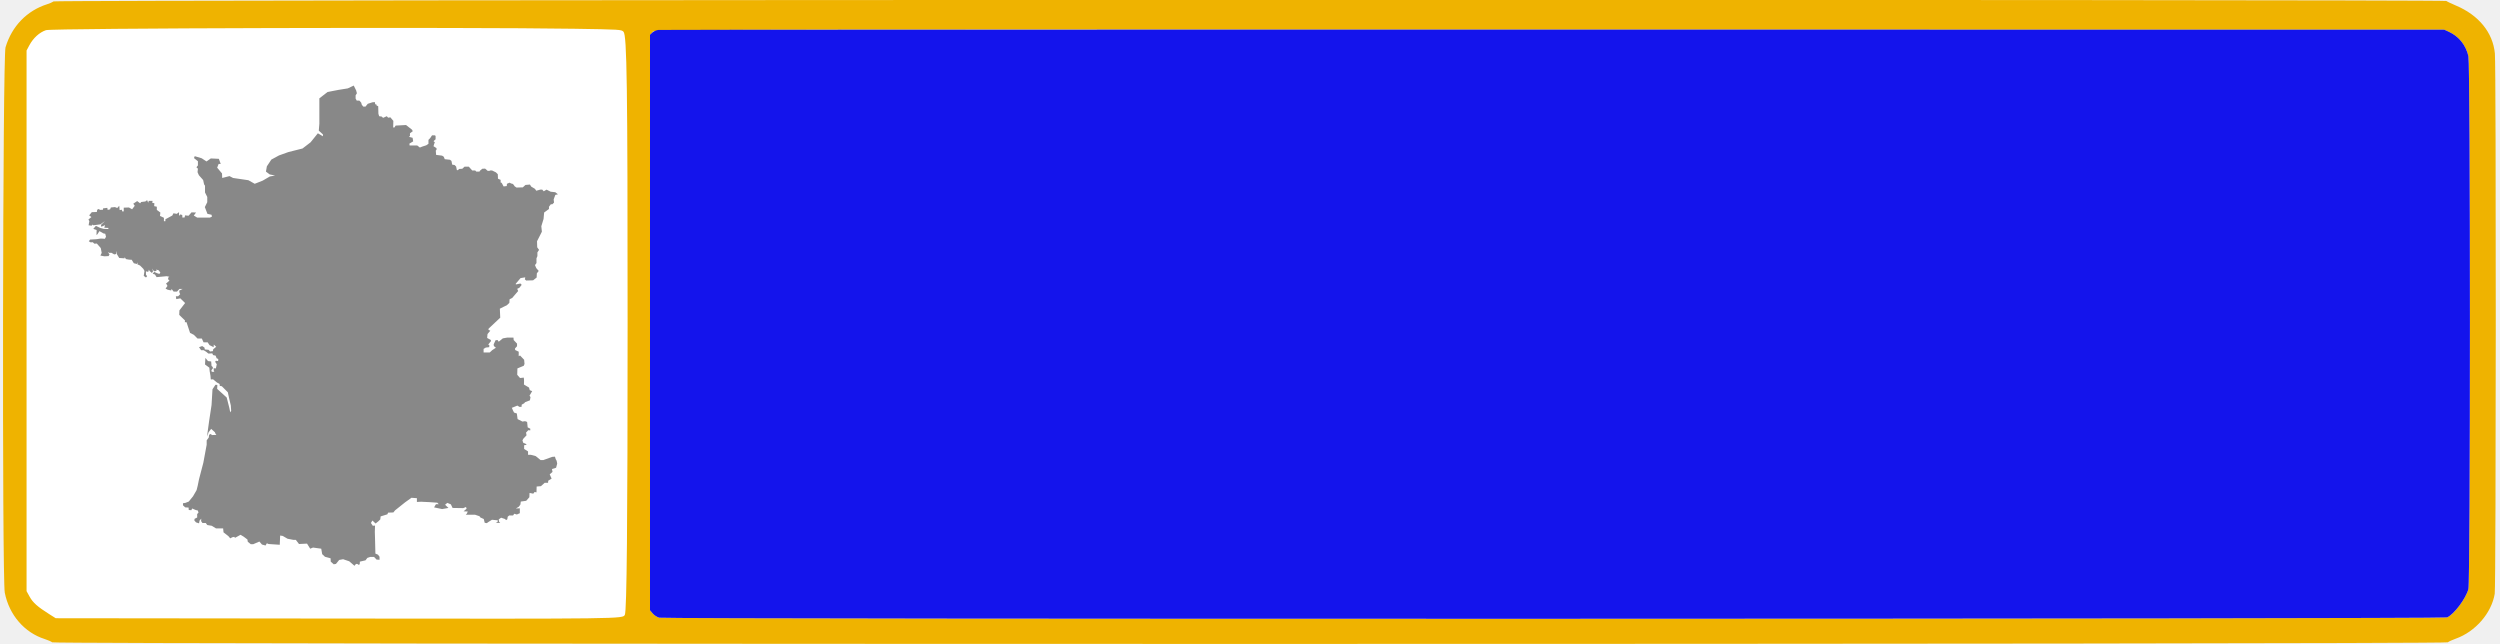
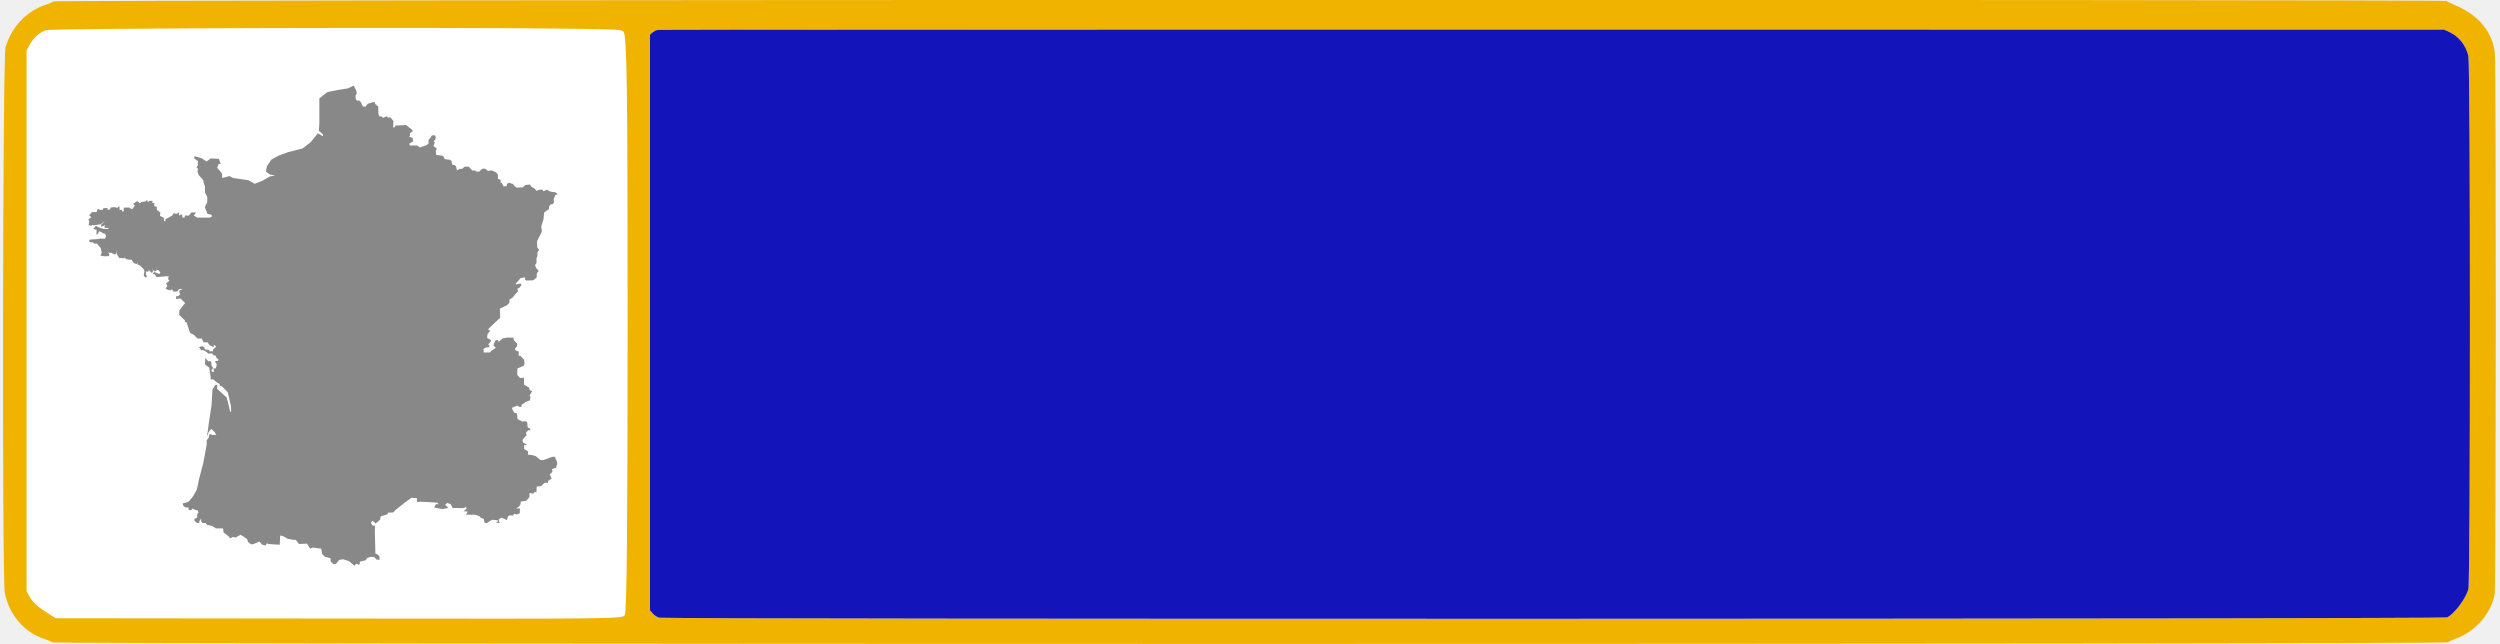
<svg xmlns="http://www.w3.org/2000/svg" id="svg" version="1.1" width="400" height="103" viewBox="0, 0, 400, 103">
  <g>
    <rect x="2" y="2" width="100" height="100" rx="8" ry="8" stroke="none" fill="#ffffff" fill-rule="evenodd" />
    <path fill="#888" fill-rule="evenodd" d="M44.014 28.084L43.148 27.906L42.551 27.456L42.698 26.612L43.417 25.531L44.639 24.869L46.136 24.331L48.407 23.759L49.692 22.769L50.857 21.325L51.667 21.806L51.667 21.503L51.007 20.903L51.098 19.791L51.098 15.734L52.414 14.716L54.148 14.384L55.642 14.144L56.598 13.691L56.986 14.475L57.104 14.925L56.898 15.253L56.898 15.769L57.076 16.094L57.498 16.094L57.792 16.425L57.886 16.759L58.123 17.056L58.482 17.056L58.842 16.609L59.586 16.369L59.973 16.334L60.036 16.697L60.214 16.697L60.248 16.878L60.514 17L60.545 18.2L60.664 18.591L61.082 18.653L61.289 18.859L61.889 18.591L62.098 18.831L62.457 18.772L62.936 19.341L62.907 20.394L63.117 20.394L63.295 20.094L64.967 20.003L65.923 20.753L66.045 20.994L65.595 21.325L65.595 21.744L65.445 21.897L66.017 22.047L66.107 22.619L65.507 22.978L65.536 23.278L66.761 23.278L67.182 23.609L67.542 23.459L68.195 23.25L68.554 23.009L68.554 22.378L68.823 22.103L69.123 21.656L69.573 21.656L69.695 21.744L69.695 22.287L69.364 22.584L69.573 22.769L69.454 23.066L69.364 23.397L69.842 23.7L69.842 23.969L69.723 24.091L69.779 24.781L70.736 24.903L71.007 25.081L71.157 25.469L71.995 25.562L72.232 25.744L72.354 26.344L72.739 26.403L72.979 26.644L73.098 27.216L73.279 27.216L73.457 27.031L73.964 27.003L74.323 26.672L75.014 26.672L75.551 27.272L76.032 27.272L76.207 27.456L76.714 27.456L76.804 27.306L77.164 27.003L77.614 26.975L78.029 27.334L78.332 27.334L78.423 27.272L78.72 27.272L79.345 27.575L79.648 27.875L79.676 28.594L80.098 28.778L80.098 29.197L80.273 29.259L80.576 29.831L81.082 29.769L81.111 29.406L81.532 29.228C81.564 29.25 81.836 29.406 81.976 29.406C81.979 29.406 81.986 29.406 81.992 29.406C81.992 29.406 81.995 29.406 81.995 29.406C81.998 29.409 82.004 29.412 82.004 29.412C82.007 29.412 82.014 29.416 82.02 29.416C82.026 29.419 82.032 29.425 82.039 29.425C82.167 29.5 82.314 29.759 82.336 29.797L82.636 30.009L83.651 29.978L84.07 29.591L84.789 29.528L84.998 29.859L85.598 30.219L85.801 30.519L85.864 30.5L86.436 30.341L86.761 30.341L86.998 30.609L87.448 30.341L88.107 30.672L88.854 30.759L89.27 31.091L88.854 31.181L88.586 31.903L88.645 32.412L88.376 32.681L88.136 32.681L87.836 33.075L87.836 33.437L87.061 34.003L86.97 35.028L86.611 36.2L86.701 37.072L85.923 38.603L85.954 39.566L86.251 39.984L85.986 40.375L85.986 40.975L85.836 41.334L85.836 42.091L85.598 42.416L85.801 42.897L86.195 43.35L85.895 43.737L85.864 44.403L85.295 44.853L84.192 44.884L83.979 44.7L84.042 44.375L83.292 44.494L82.517 45.394L82.545 45.512L83.264 45.362L83.473 45.575L83.086 46.056L82.757 46.206L82.904 46.566L81.948 47.675L81.532 47.887L81.498 48.459L81.082 48.85L80.632 49.062L79.976 49.387L80.036 50.831L78.182 52.575L78.151 52.787L78.451 52.906L78.001 53.447L77.945 54.075L78.507 54.378L78.57 54.556L78.12 55.128L78.304 55.25L78.27 55.55L77.732 55.609L77.376 55.822L77.376 56.394L78.361 56.394L78.748 56.031L79.345 55.637L79.02 55.369L78.986 55.1L79.289 54.437L79.617 54.406L79.795 54.675L80.454 54.137L81.139 54.019L82.157 54.019L82.186 54.406L82.726 54.978L82.726 55.397L82.398 55.759L82.426 56L82.995 56.272L82.995 56.994L83.204 56.875L83.861 57.562L83.923 58.225L83.804 58.522L82.786 58.947L82.77 59.469L82.757 59.966L83.204 60.478C83.204 60.478 83.651 60.447 83.77 60.416C83.77 60.416 83.773 60.416 83.776 60.416C83.776 60.416 83.779 60.416 83.779 60.416C83.779 60.416 83.782 60.416 83.786 60.416C83.786 60.416 83.786 60.422 83.786 60.422C83.786 60.422 83.789 60.422 83.789 60.422C83.789 60.422 83.792 60.425 83.795 60.425C83.795 60.428 83.801 60.437 83.804 60.441C83.879 60.606 83.832 61.528 83.832 61.528L84.642 62.009L84.761 62.431L85.148 62.581L84.726 63.3L84.879 63.541L84.789 64.05L84.011 64.353L83.861 64.531L83.473 64.744L83.445 65.103L83.114 65.103L82.786 64.894L81.889 65.253L81.901 65.272L82.095 65.706L82.248 66.009L82.695 66.156L82.814 67.056L83.592 67.45L84.011 67.387L84.339 67.509L84.429 68.378L84.845 68.591L84.845 68.859L84.52 68.831L84.164 69.219L84.248 69.644L83.714 70.216L83.592 70.484L83.742 70.875L84.042 70.966L84.282 71.175L83.861 71.234L83.861 71.834L84.489 72.225L84.489 72.769L84.936 72.769L85.717 72.978L86.492 73.609L86.942 73.609L88.348 73.1L88.792 73.066L88.911 73.459L89.064 73.728L89.151 74.181L88.973 74.841L88.314 75.05L88.404 75.503L87.954 75.894L88.257 76.584L87.717 76.912L87.689 77.244L87.151 77.244L86.554 77.787L85.864 77.844L85.836 78.778L85.536 78.716L85.323 78.987L84.726 78.869L84.698 79.556L84.192 80.128L83.326 80.25L83.264 80.728L83.023 81.062L82.545 81.359L83.173 81.331L83.173 82.112L82.695 82.322L82.276 82.2L82.095 82.475L81.47 82.475L81.229 82.681L81.173 83.075L80.964 83.225L80.814 83.041L80.632 82.984L80.182 82.834L79.795 83.103L79.857 83.494L80.036 83.675L79.317 83.644L79.617 83.494L79.648 83.253L78.72 83.162L78.182 83.494L77.882 83.706L77.551 83.644L77.404 83.041L76.867 82.8L76.714 82.594L75.998 82.353L74.532 82.353L74.717 82.144L74.836 81.841L74.176 81.812L74.654 81.394L74.564 81.119L74.117 81.3L72.411 81.272L72.142 80.7L71.573 80.459L71.214 80.759L71.754 81.272L70.736 81.45L69.454 81.181L69.751 80.672L70.201 80.672L69.961 80.431L68.704 80.341L67.757 80.297L67.389 80.278L66.704 80.312L66.704 79.709L66.245 79.675L65.832 79.647L64.82 80.369L63.204 81.662L62.936 81.994L62.098 82.022L61.979 82.291L60.901 82.625L60.882 82.787L60.845 83.103L60.545 83.403L60.095 83.762L59.586 83.281L59.348 83.675L59.648 84.125L60.007 84.094L59.973 85.084L59.998 85.947L60.064 88.572L60.486 88.753L60.726 89.084L60.726 89.566L60.248 89.531L59.854 89.112L59.229 89.112L58.779 89.262L58.482 89.653L57.582 89.862L57.554 90.287L57.376 90.375L57.167 90.225L56.957 90.225L56.717 90.528L55.879 89.806L54.895 89.475L54.267 89.594L53.757 90.225L53.398 90.287L52.92 89.862L52.892 89.325L51.995 89.084L51.548 88.662L51.495 88.344L51.398 87.791L50.082 87.609L49.632 87.791L49.126 86.978L47.839 87.041L47.332 86.378L46.942 86.378L46.017 86.2L45.854 86.109L45.239 85.75L44.823 85.687L44.761 87.162L43.545 87.081L42.967 87.041L42.698 86.922L42.489 87.281L41.917 87.128L41.501 86.647L40.517 87.072L40.126 87.072L39.645 86.681L39.589 86.322L38.992 85.869L38.486 85.566L38.407 85.609L37.886 85.897L37.614 86.047L37.467 85.897L37.17 85.959L36.839 86.137L36.539 85.778L35.764 85.175L35.701 84.547L34.567 84.547L33.879 84.125L33.161 84.003L32.92 83.675L32.386 83.675L32.176 83.375L32.204 82.984L31.936 83.281L31.845 83.734L31.367 83.584L31.098 83.281L31.129 83.012L31.548 82.8L31.548 82.234L31.754 82.05L31.667 81.691L31.311 81.6L30.742 81.359L30.62 81.634L30.201 81.6L30.17 81.209L29.636 81.181L29.276 80.85L29.276 80.519L29.664 80.459L30.201 80.25L30.889 79.406L31.014 79.187L31.457 78.416L31.636 77.697L31.845 76.672L32.536 74.028L33.067 71.156L33.07 70.456L33.401 70.003L33.461 69.55L33.757 69.431L33.879 69.612L34.623 69.581L34.448 69.341L34.386 69.162L33.789 68.619L33.37 69.162L33.161 69.853L33.189 69.341L33.461 67.359L33.848 64.806L33.998 62.281L34.476 61.562L34.776 61.591L34.745 62.219L36.27 63.603L36.692 65.253L36.839 65.975L36.986 65.734L36.929 64.862L36.72 63.994L36.676 63.8L36.451 62.762L35.495 61.8L35.164 61.737L35.136 61.441L34.714 61.2L34.089 60.687L33.729 60.719L33.667 60.056L33.548 59.397L33.492 58.825L32.801 58.316L32.864 57.262L33.279 57.772L33.789 57.834L33.848 58.556L33.998 58.675L34.089 58.884L33.82 59.244L33.879 59.484L34.298 59.484L34.207 59.334L34.179 58.916L34.539 58.947L34.686 58.281L34.42 57.894L34.539 57.716L34.898 57.772L34.926 57.441L34.657 57.322L34.504 56.903L34.089 56.812L33.97 56.541L33.342 56.572L33.014 56.3L32.592 56.031L32.176 56.031L31.845 55.55L32.351 55.369L32.711 55.609L32.773 55.912L33.37 55.969L33.611 56.237L34.061 56.181L34.117 55.878L34.595 55.487L34.376 55.287L34.207 55.128L34.179 55.55L33.52 55.219L33.223 54.769L32.564 54.769L32.295 54.166L31.607 54.166L31.007 53.566L30.411 53.269L29.842 51.55L29.573 51.55L29.601 51.281L28.679 50.384L28.707 49.662L29.617 48.484L28.854 47.737L28.201 47.859L28.139 47.406L28.498 47.406L28.826 47.075L28.707 46.806L28.679 46.503L29.214 46.234L28.707 46.234L28.32 46.656L27.779 46.656L27.451 46.234L27.392 46.475L26.823 46.353L26.492 46.175L26.795 45.753L26.676 45.512L26.554 45.394L27.123 44.884L26.942 44.756L26.886 44.459L27.092 44.281L26.676 44.191L25.057 44.341L24.792 43.922L24.432 43.8L24.67 43.5L25.12 43.709L25.507 43.831L25.657 43.591L25.361 43.228L24.973 43.137L25.057 43.35L24.642 43.412L24.311 42.959L24.495 43.378L24.311 43.681L23.923 43.35L23.832 43.137L23.714 43.5L23.354 43.412L23.354 43.95L23.539 44.191L23.354 44.403L22.998 44.134L23.057 43.737L23.117 43.35L22.939 43.019L22.398 42.478L21.982 42.297L22.07 41.969L21.892 42.237L21.414 42.119L21.067 41.562L20.667 41.547L20.154 41.456L19.951 41.156L19.917 41.334L19.079 41.278L18.692 40.647L18.573 40.134L18.573 40.647L18.276 40.706L17.798 40.437L17.526 40.466L17.257 40.344L17.526 40.706L17.376 40.975L16.689 41.009L16.061 40.887L16.273 40.466L16.123 39.687L15.492 38.966L15.104 38.994L14.836 38.753L14.507 38.781L14.211 38.603L14.417 38.331L15.436 38.272L16.032 38.181L16.392 38.181L16.779 38.209L16.961 37.884L16.842 37.403L16.539 37.341L15.914 36.978L15.582 37.487L15.436 37.609L15.464 36.8L14.926 36.619L15.345 36.137L16.032 36.469L16.601 36.619L17.32 36.647L17.348 36.469L16.689 36.441L16.807 36.019L16.211 36.287L16.151 35.987L16.807 35.359L16.061 35.897L14.926 36.047L14.836 35.925L14.654 36.109L14.176 36.047L14.295 35.387L14.148 35.119L14.626 34.725L14.267 34.456L14.689 33.947L15.492 33.916L15.554 33.556L15.795 33.437L16.004 33.584L16.482 33.556L16.482 33.344L17.167 33.253L17.229 33.584L17.617 33.494L17.736 33.197L18.395 33.134L18.754 33.281L19.079 32.922L19.142 33.612L19.501 33.556L19.557 33.825L19.798 33.825L19.798 33.225L20.632 33.197L21.136 33.487L21.561 32.922L21.323 32.594L21.948 32.172L22.426 32.531L22.579 32.322L23.264 32.234L23.539 32.022L23.714 32.441L23.804 32.144L24.404 32.144L24.373 32.475L24.698 32.503L24.67 32.984L25.092 33.075L25.092 33.584L25.657 34.003L25.598 34.547L26.226 34.844L26.226 35.387L26.464 35.387L26.464 35.084L27.57 34.484L27.751 34.125L28.286 34.216L28.645 33.947L28.645 34.547L28.854 34.306L29.157 34.397L29.186 34.816L29.545 34.787L29.601 34.456L30.17 34.519L30.364 34.3L30.648 33.975L31.367 34.003L31.007 34.484L31.548 34.816L33.582 34.816L33.907 34.666L33.848 34.362L33.189 34.216L32.773 33.134L33.161 32.353L33.161 31.512L32.801 30.791L32.801 29.709L32.654 29.5L32.504 28.806L31.817 28.028L31.607 27.547L31.667 26.975L31.576 26.912L31.429 26.762L31.667 26.466L31.667 25.8L31.036 25.291L31.157 24.987L32.267 25.322L33.042 25.831L33.729 25.35L35.017 25.412L35.314 26.225L34.982 26.225L34.745 26.825L35.523 27.753L35.551 28.475L35.836 28.403L36.72 28.175L37.289 28.475L39.739 28.834L40.757 29.406L42.039 28.897L43.176 28.234L43.873 28.109" />
    <path d="M8.579 0.226 C 8.398 0.351,7.950 0.547,7.583 0.663 C 4.305 1.699,1.893 4.190,0.881 7.583 C 0.433 9.087,0.321 92.579,0.765 94.833 C 1.464 98.386,3.909 101.220,7.167 102.252 C 7.671 102.412,8.202 102.646,8.346 102.771 C 8.741 103.114,391.259 103.114,391.654 102.771 C 391.798 102.646,392.356 102.388,392.893 102.198 C 396.061 101.078,398.653 98.095,399.157 94.991 C 399.363 93.715,399.388 10.709,399.182 8.558 C 398.861 5.201,396.596 2.421,392.922 0.875 C 392.186 0.566,391.512 0.242,391.425 0.156 C 391.146 -0.119,8.979 -0.049,8.579 0.226 M91.909 4.602 C 99.258 4.717,99.408 4.727,99.757 5.075 C 100.306 5.624,100.417 13.453,100.417 51.833 C 100.417 83.876,100.285 97.766,99.975 98.369 C 99.641 99.019,99.865 99.016,53.750 98.966 L 8.917 98.917 7.860 98.250 C 6.011 97.083,5.268 96.423,4.750 95.487 L 4.250 94.583 4.250 51.333 L 4.250 8.083 4.694 7.250 C 5.315 6.084,6.306 5.181,7.354 4.826 C 8.310 4.503,74.390 4.328,91.909 4.602 M391.842 5.101 C 393.423 5.833,394.524 7.210,394.940 8.975 C 395.269 10.373,395.269 93.016,394.941 94.250 C 394.536 95.770,392.640 98.295,391.536 98.784 C 390.937 99.050,106.425 99.093,105.469 98.828 C 105.131 98.734,104.662 98.428,104.427 98.149 L 104.000 97.641 104.000 51.600 L 104.000 5.558 104.375 5.208 C 104.932 4.689,95.994 4.718,248.500 4.735 L 391.083 4.750 391.842 5.101 " stroke="none" fill="#efb300" fill-rule="evenodd" />
-     <path d="M105.333 4.789 C 105.013 4.827,104.581 5.016,104.375 5.208 L 104.000 5.558 104.000 51.600 L 104.000 97.641 104.427 98.149 C 104.662 98.428,105.131 98.734,105.469 98.828 C 106.425 99.093,390.937 99.050,391.536 98.784 C 392.640 98.295,394.536 95.770,394.941 94.250 C 395.269 93.016,395.269 10.373,394.940 8.975 C 394.524 7.210,393.423 5.833,391.842 5.101 L 391.083 4.750 248.500 4.735 C 170.079 4.726,105.654 4.750,105.333 4.789 " stroke="none" fill="#1414ec" fill-rule="evenodd" />
+     <path d="M105.333 4.789 C 105.013 4.827,104.581 5.016,104.375 5.208 L 104.000 5.558 104.000 51.600 L 104.000 97.641 104.427 98.149 C 104.662 98.428,105.131 98.734,105.469 98.828 C 106.425 99.093,390.937 99.050,391.536 98.784 C 392.640 98.295,394.536 95.770,394.941 94.250 C 395.269 93.016,395.269 10.373,394.940 8.975 C 394.524 7.210,393.423 5.833,391.842 5.101 L 391.083 4.750 248.500 4.735 C 170.079 4.726,105.654 4.750,105.333 4.789 " stroke="none" fill="#1414bb" fill-rule="evenodd" />
  </g>
</svg>
